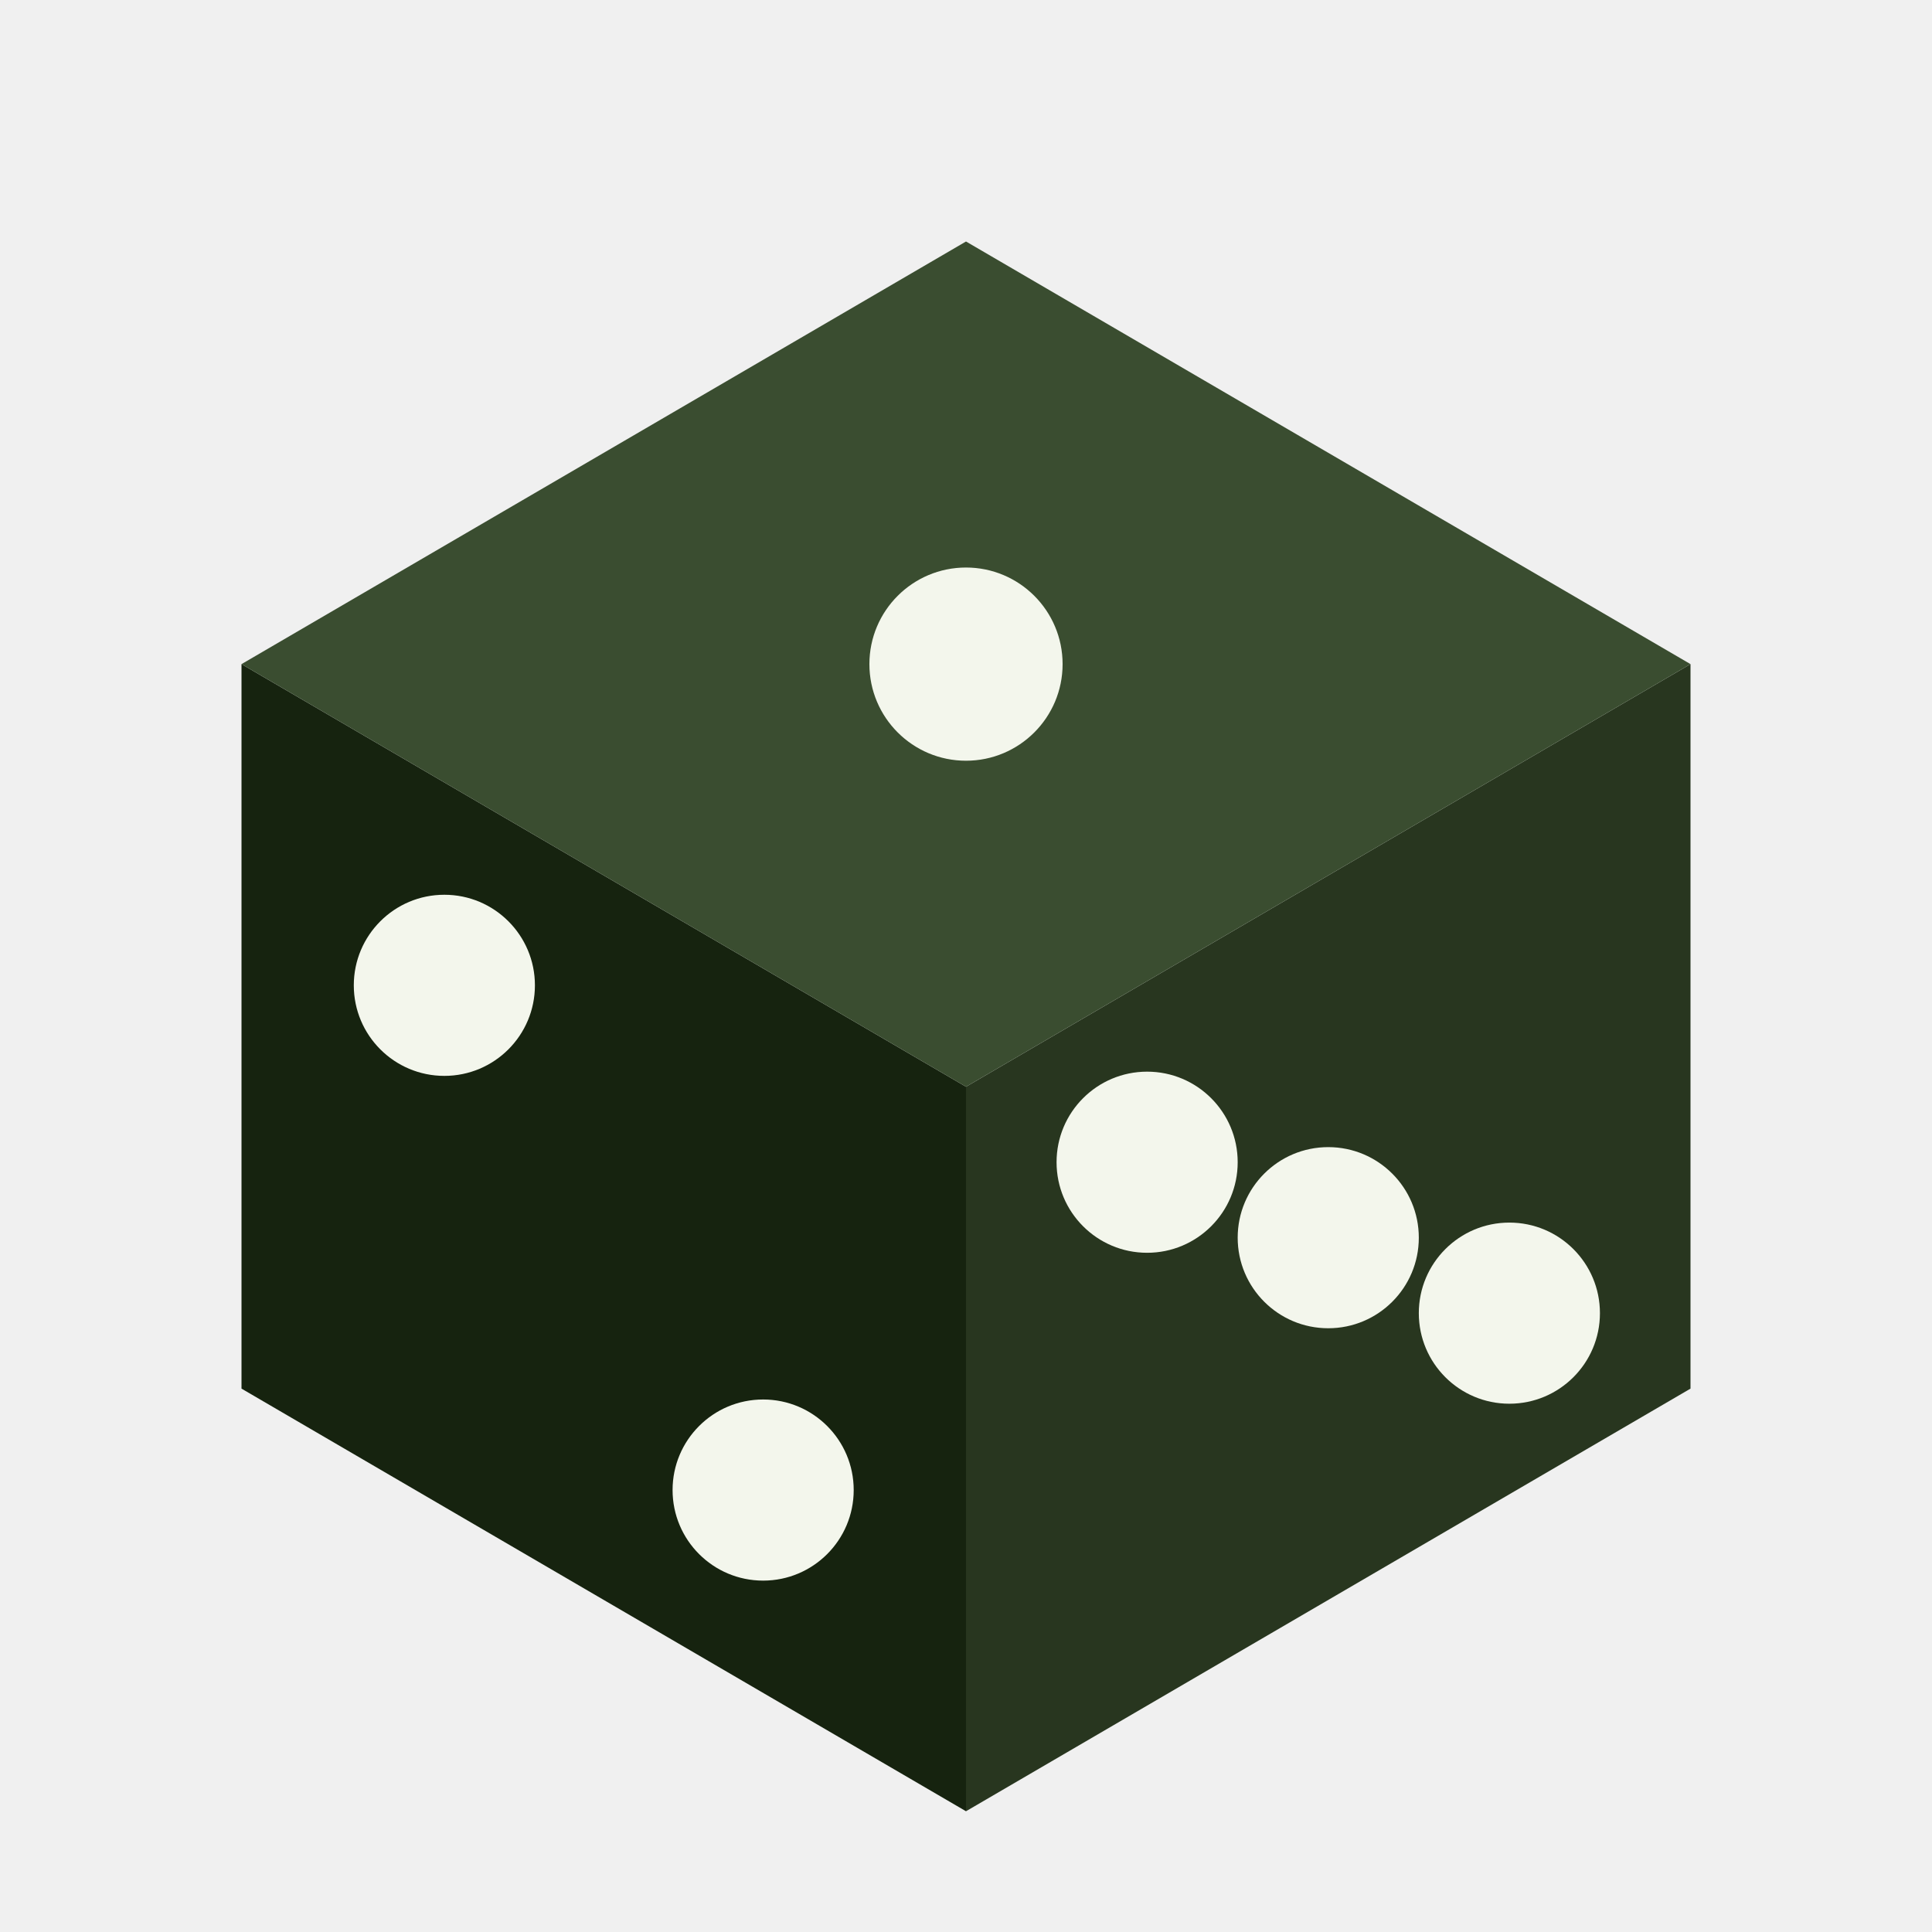
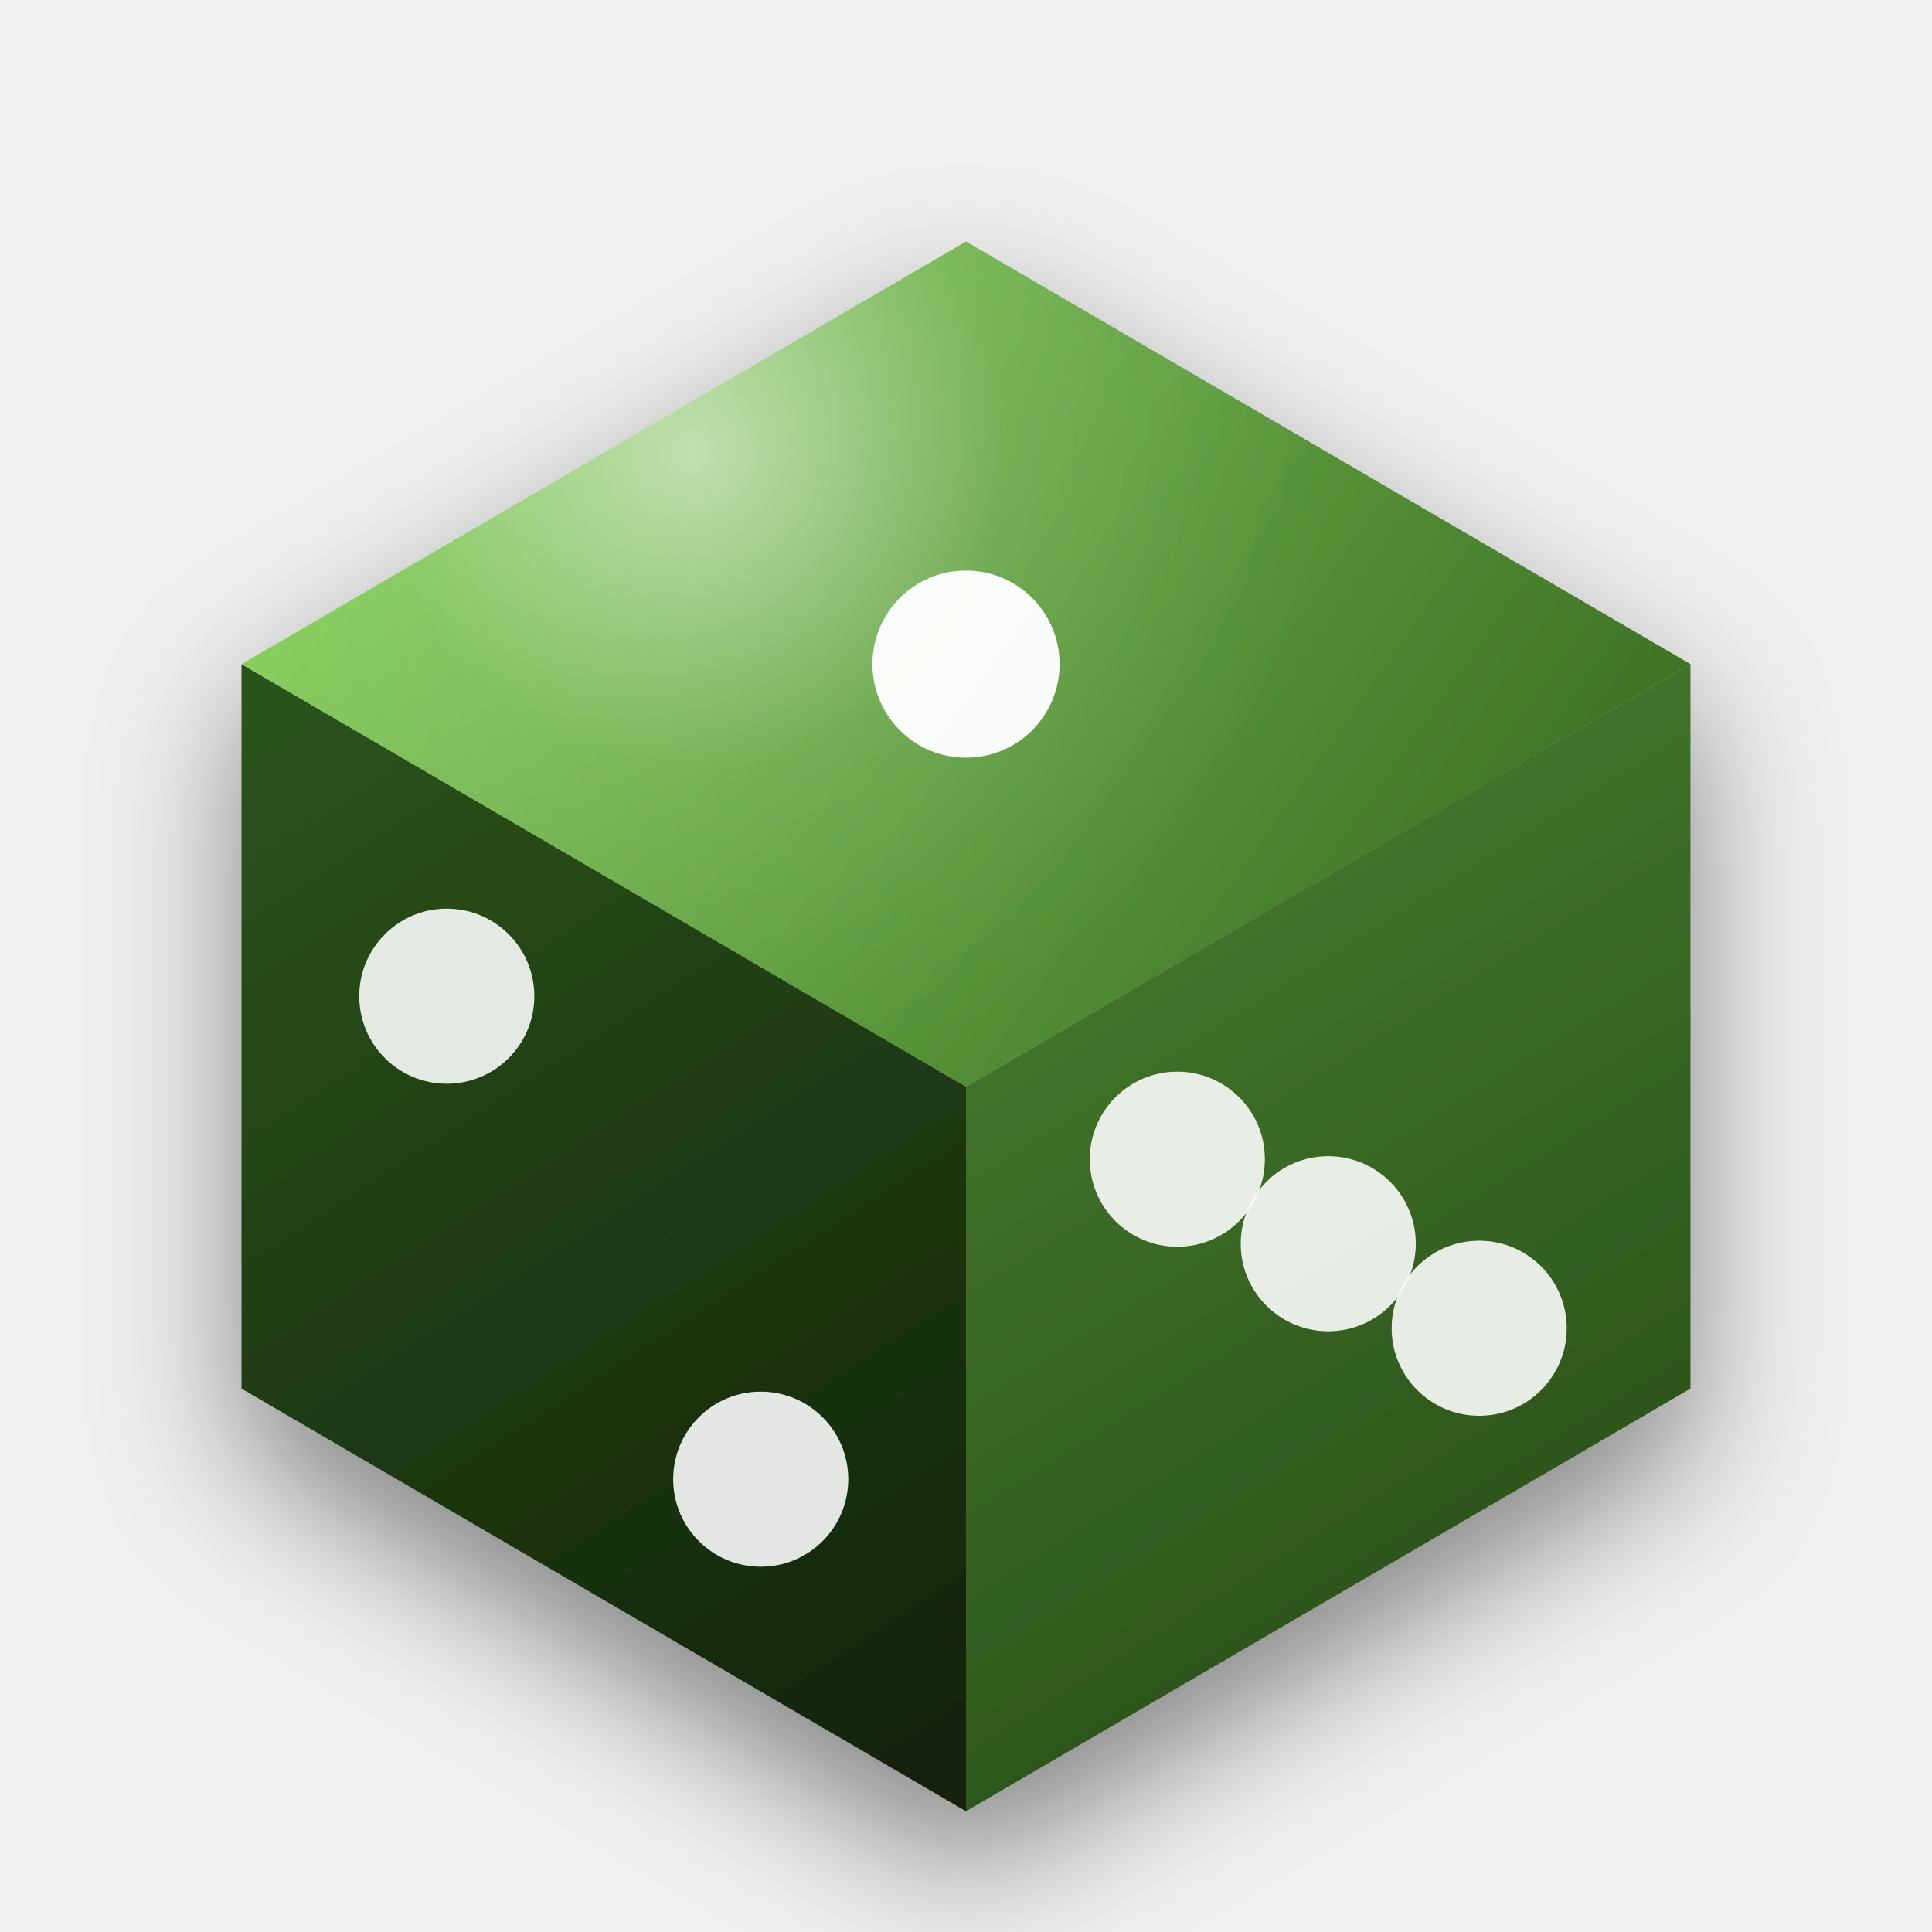
- <svg xmlns="http://www.w3.org/2000/svg" viewBox="0 0 32 32" width="32" height="32">
-   <style>
-     .top   { fill: #3a4d30; }
-     .right { fill: #28361f; }
-     .left  { fill: #16230f; }
-     .pip   { fill: #f3f6ec; }
-     @media (prefers-color-scheme: dark) {
-       .top   { fill: #ffffff; }
-       .right { fill: #e0e5d5; }
-       .left  { fill: #c5ccb6; }
-       .pip   { fill: #16230f; }
-     }
-   </style>
-   <polygon class="left" points="4,11 16,18 16,30 4,23" />
-   <polygon class="right" points="16,18 28,11 28,23 16,30" />
-   <polygon class="top" points="16,4 28,11 16,18 4,11" />
-   <circle class="pip" cx="16" cy="11" r="1.6" />
-   <circle class="pip" cx="7.36" cy="16.32" r="1.5" />
-   <circle class="pip" cx="12.64" cy="24.68" r="1.5" />
-   <circle class="pip" cx="19" cy="19.25" r="1.5" />
-   <circle class="pip" cx="22" cy="20.5" r="1.5" />
-   <circle class="pip" cx="25" cy="21.75" r="1.5" />
+ <svg xmlns="http://www.w3.org/2000/svg" viewBox="0 0 128 128" width="128" height="128">
+   <defs>
+     <style>
+       @media (prefers-color-scheme: dark) {
+         svg { filter: brightness(1.55) saturate(1.1); }
+       }
+     </style>
+     <filter id="sh" x="-30%" y="-30%" width="160%" height="160%">
+       <feDropShadow dx="0" dy="4" stdDeviation="4.8" flood-color="#000" flood-opacity="0.45" />
+     </filter>
+     <linearGradient id="gT" x1="32" y1="20" x2="100" y2="68" gradientUnits="userSpaceOnUse">
+       <stop offset="0%" stop-color="#82CC58" />
+       <stop offset="100%" stop-color="#3B6E24" />
+     </linearGradient>
+     <linearGradient id="gL" x1="16" y1="48" x2="60" y2="116" gradientUnits="userSpaceOnUse">
+       <stop offset="0%" stop-color="#2C531C" />
+       <stop offset="100%" stop-color="#12240A" />
+     </linearGradient>
+     <linearGradient id="gR" x1="72" y1="44" x2="112" y2="108" gradientUnits="userSpaceOnUse">
+       <stop offset="0%" stop-color="#4A8030" />
+       <stop offset="100%" stop-color="#274D18" />
+     </linearGradient>
+     <radialGradient id="gl" cx="46" cy="30" r="42" gradientUnits="userSpaceOnUse">
+       <stop offset="0%" stop-color="#fff" stop-opacity="0.55" />
+       <stop offset="50%" stop-color="#fff" stop-opacity="0.10" />
+       <stop offset="100%" stop-color="#fff" stop-opacity="0" />
+     </radialGradient>
+   </defs>
+   <g filter="url(#sh)">
+     <polygon fill="url(#gL)" points="16,44 64,72 64,120 16,92" />
+     <polygon fill="url(#gR)" points="64,72 112,44 112,92 64,120" />
+     <polygon fill="url(#gT)" points="64,16 112,44 64,72 16,44" />
+     <polygon fill="url(#gl)" points="64,16 112,44 64,72 16,44" />
+   </g>
+   <circle fill="#fff" fill-opacity="0.96" cx="64" cy="44" r="6.2" />
+   <circle fill="#fff" fill-opacity="0.88" cx="29.6" cy="66" r="5.8" />
+   <circle fill="#fff" fill-opacity="0.88" cx="50.4" cy="98" r="5.8" />
+   <circle fill="#fff" fill-opacity="0.88" cx="78" cy="76.8" r="5.8" />
+   <circle fill="#fff" fill-opacity="0.88" cx="88" cy="82.4" r="5.8" />
+   <circle fill="#fff" fill-opacity="0.88" cx="98" cy="88" r="5.8" />
</svg>
